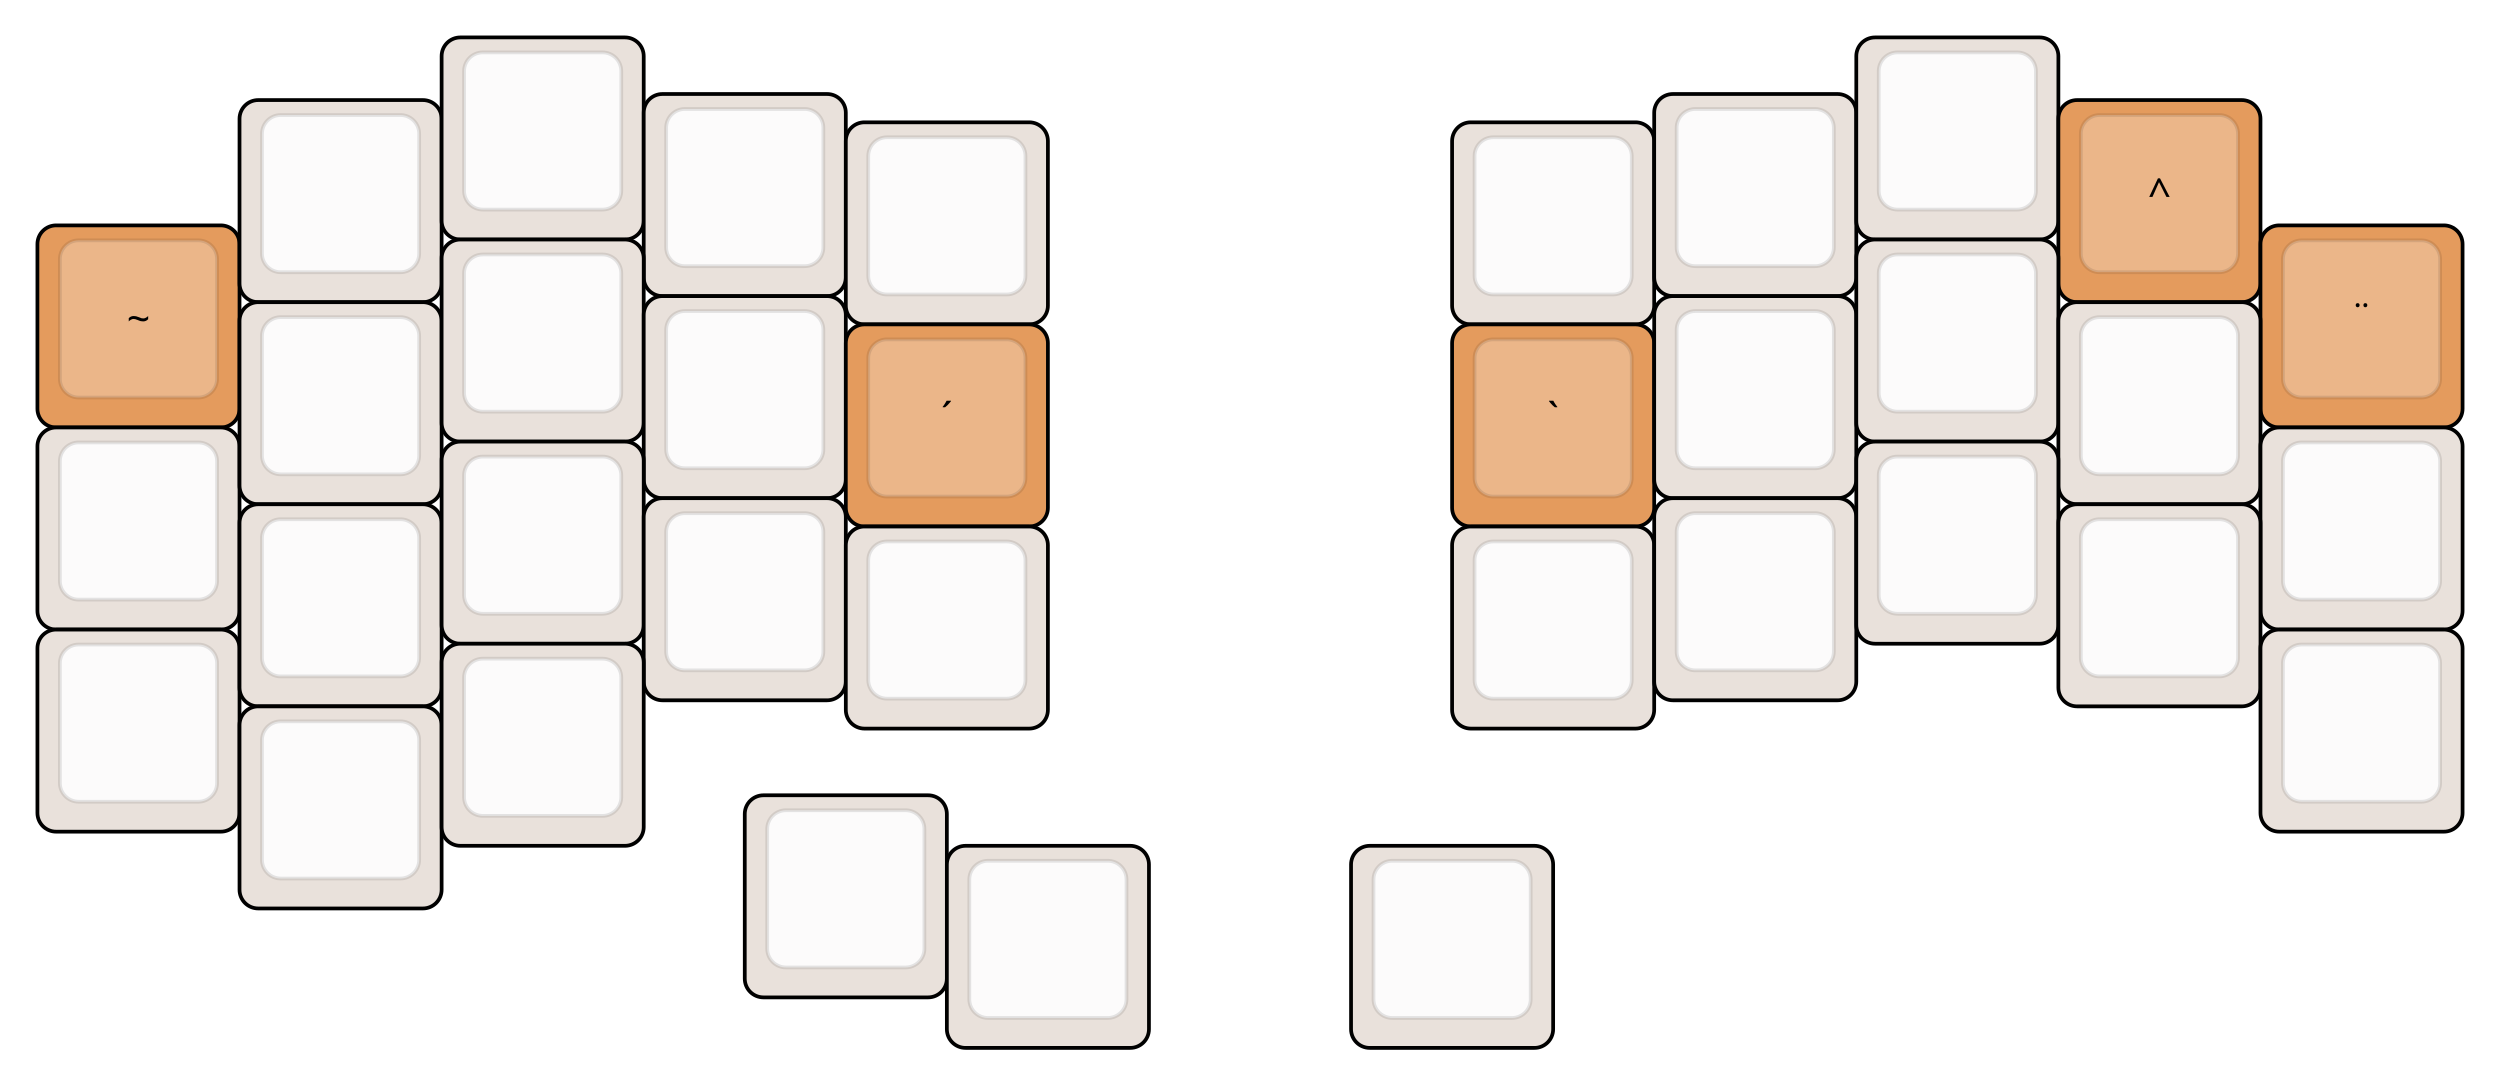
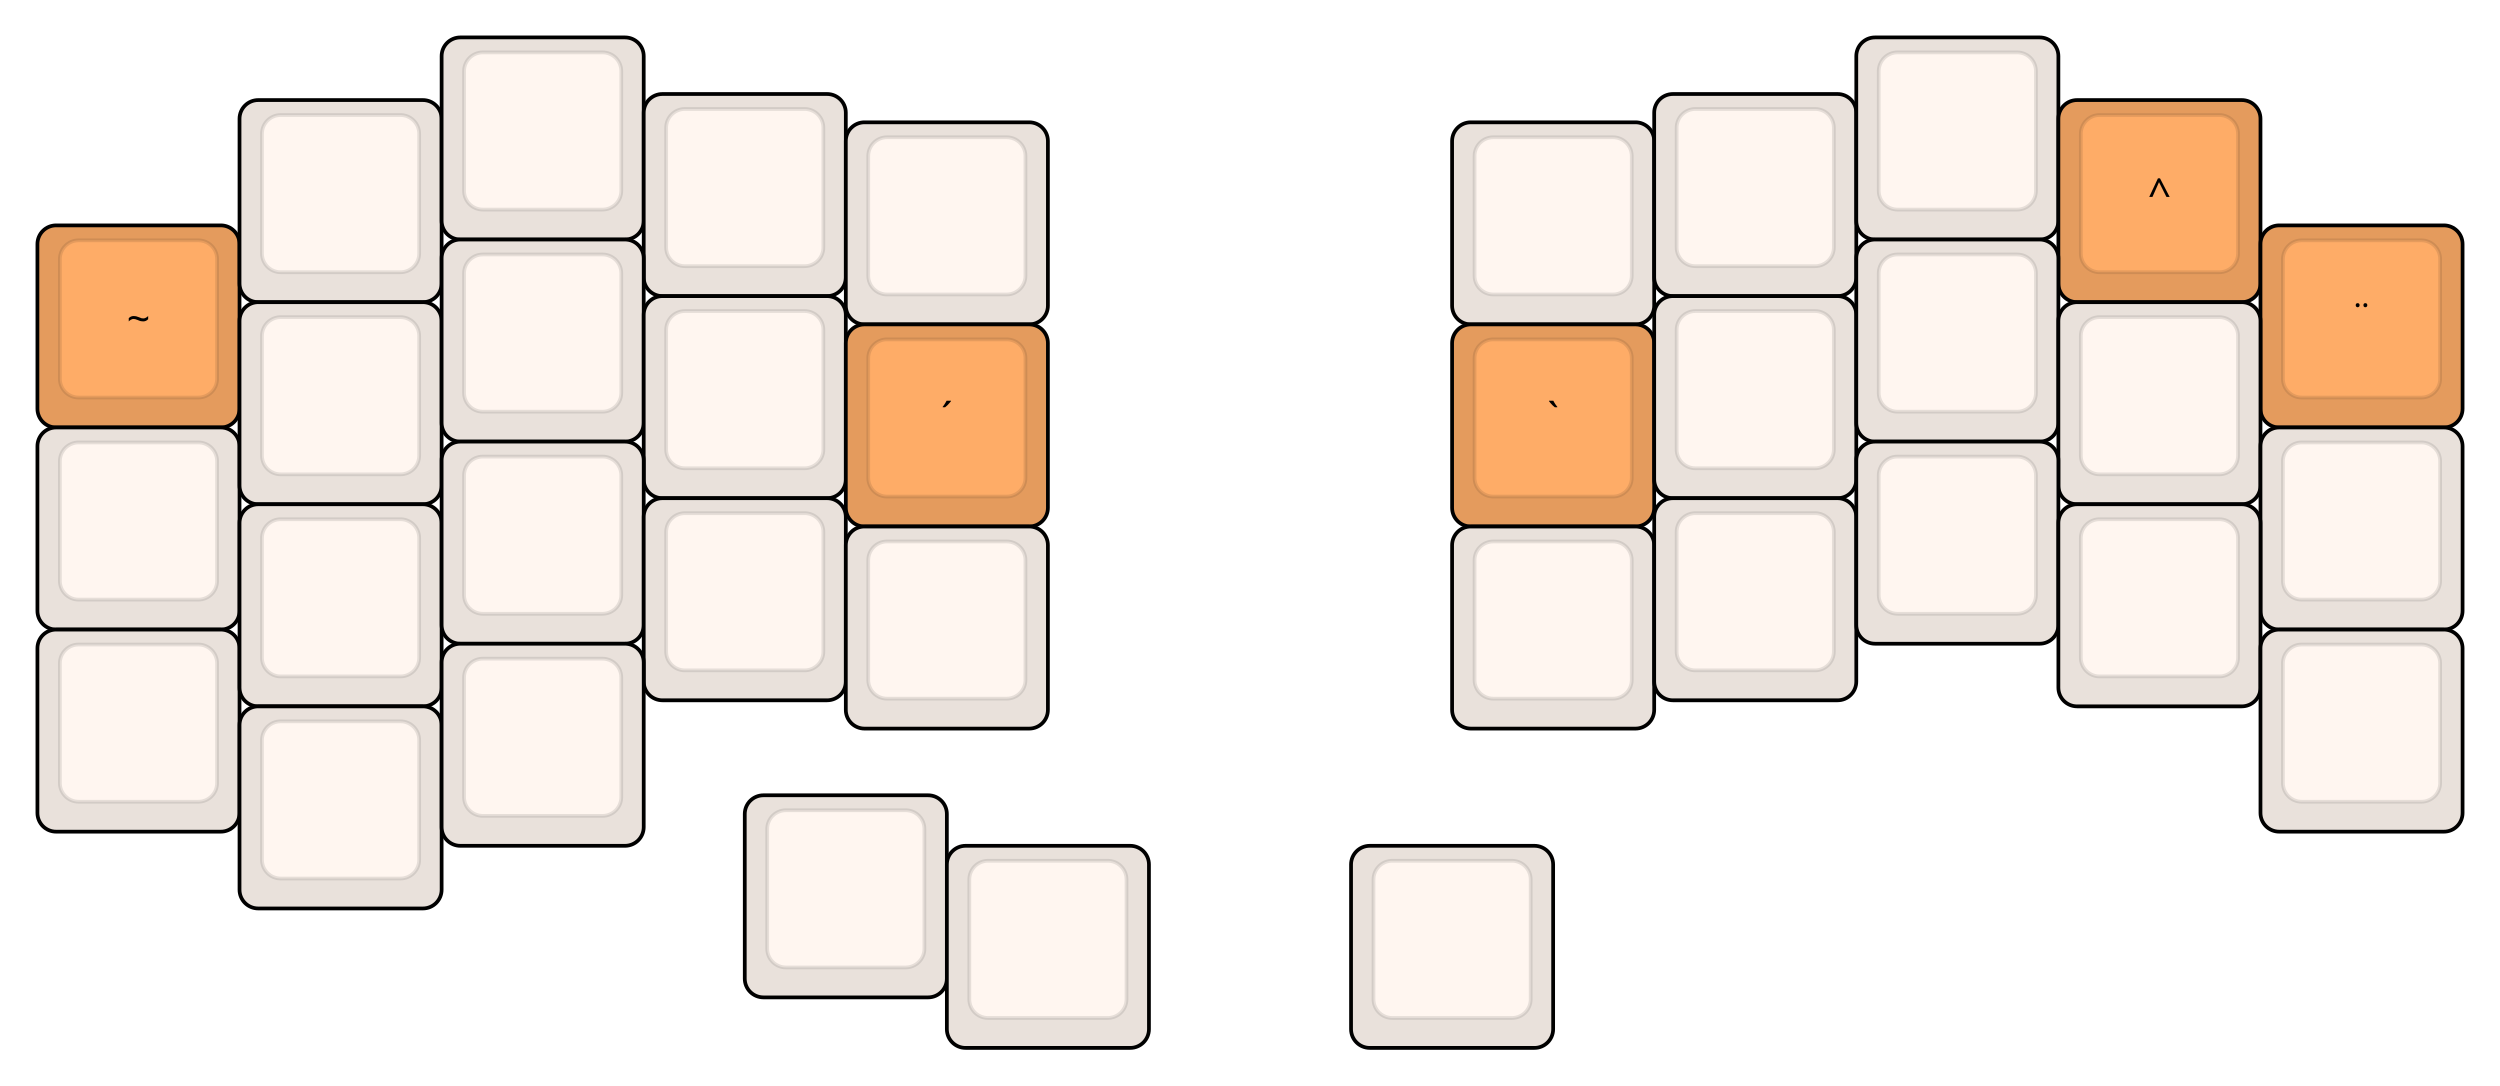
<svg xmlns="http://www.w3.org/2000/svg" width="668px" height="290x" viewBox="0 0 668 290">
  <style type="text/css">
    .keycap .border { stroke: black; stroke-width: 1; }
    .keycap .inner.border { stroke: rgba(0,0,0,.1); }
    .keycap { font-family: sans-serif; font-size: 11px}
    .keycap .sub { font-size: 9px}
  </style>
  <g class="keycap dead_key">
    <rect x="10" y="60.22" width="54" height="54" rx="5" fill="#e49b5d" class="outer border" />
-     <rect x="16" y="64.22" width="42" height="42" rx="5" fill="#ebb689" class="inner border" />
+     <rect x="16" y="64.22" width="42" height="42" rx="5" fill="#feac67" class="inner border" />
    <text x="37" y="85.22" text-anchor="middle" dominant-baseline="middle" class="main">
      <tspan x="37" dy="0">~</tspan>
    </text>
  </g>
  <g class="keycap blank">
    <rect x="64" y="26.74" width="54" height="54" rx="5" fill="#e9e1db" class="outer border" />
-     <rect x="70" y="30.74" width="42" height="42" rx="5" fill="#fcfbfb" class="inner border" />
+     <rect x="70" y="30.74" width="42" height="42" rx="5" fill="#fff6f0" class="inner border" />
  </g>
  <g class="keycap blank">
    <rect x="118" y="10" width="54" height="54" rx="5" fill="#e9e1db" class="outer border" />
-     <rect x="124" y="14" width="42" height="42" rx="5" fill="#fcfbfb" class="inner border" />
+     <rect x="124" y="14" width="42" height="42" rx="5" fill="#fff6f0" class="inner border" />
  </g>
  <g class="keycap blank">
    <rect x="172" y="25.12" width="54" height="54" rx="5" fill="#e9e1db" class="outer border" />
-     <rect x="178" y="29.12" width="42" height="42" rx="5" fill="#fcfbfb" class="inner border" />
+     <rect x="178" y="29.12" width="42" height="42" rx="5" fill="#fff6f0" class="inner border" />
  </g>
  <g class="keycap blank">
    <rect x="226" y="32.68" width="54" height="54" rx="5" fill="#e9e1db" class="outer border" />
-     <rect x="232" y="36.68" width="42" height="42" rx="5" fill="#fcfbfb" class="inner border" />
+     <rect x="232" y="36.68" width="42" height="42" rx="5" fill="#fff6f0" class="inner border" />
  </g>
  <g class="keycap blank">
    <rect x="388" y="32.68" width="54" height="54" rx="5" fill="#e9e1db" class="outer border" />
-     <rect x="394" y="36.68" width="42" height="42" rx="5" fill="#fcfbfb" class="inner border" />
+     <rect x="394" y="36.68" width="42" height="42" rx="5" fill="#fff6f0" class="inner border" />
  </g>
  <g class="keycap blank">
    <rect x="442" y="25.12" width="54" height="54" rx="5" fill="#e9e1db" class="outer border" />
-     <rect x="448" y="29.12" width="42" height="42" rx="5" fill="#fcfbfb" class="inner border" />
+     <rect x="448" y="29.12" width="42" height="42" rx="5" fill="#fff6f0" class="inner border" />
  </g>
  <g class="keycap blank">
    <rect x="496" y="10" width="54" height="54" rx="5" fill="#e9e1db" class="outer border" />
-     <rect x="502" y="14" width="42" height="42" rx="5" fill="#fcfbfb" class="inner border" />
+     <rect x="502" y="14" width="42" height="42" rx="5" fill="#fff6f0" class="inner border" />
  </g>
  <g class="keycap dead_key">
    <rect x="550" y="26.74" width="54" height="54" rx="5" fill="#e49b5d" class="outer border" />
-     <rect x="556" y="30.74" width="42" height="42" rx="5" fill="#ebb689" class="inner border" />
+     <rect x="556" y="30.74" width="42" height="42" rx="5" fill="#feac67" class="inner border" />
    <text x="577" y="51.74" text-anchor="middle" dominant-baseline="middle" class="main">
      <tspan x="577" dy="0">^</tspan>
    </text>
  </g>
  <g class="keycap dead_key">
    <rect x="604" y="60.22" width="54" height="54" rx="5" fill="#e49b5d" class="outer border" />
-     <rect x="610" y="64.22" width="42" height="42" rx="5" fill="#ebb689" class="inner border" />
+     <rect x="610" y="64.22" width="42" height="42" rx="5" fill="#feac67" class="inner border" />
    <text x="631" y="85.22" text-anchor="middle" dominant-baseline="middle" class="main">
      <tspan x="631" dy="0">¨</tspan>
    </text>
  </g>
  <g class="keycap blank">
    <rect x="10" y="114.22" width="54" height="54" rx="5" fill="#e9e1db" class="outer border" />
-     <rect x="16" y="118.22" width="42" height="42" rx="5" fill="#fcfbfb" class="inner border" />
+     <rect x="16" y="118.22" width="42" height="42" rx="5" fill="#fff6f0" class="inner border" />
  </g>
  <g class="keycap blank">
    <rect x="64" y="80.74" width="54" height="54" rx="5" fill="#e9e1db" class="outer border" />
-     <rect x="70" y="84.74" width="42" height="42" rx="5" fill="#fcfbfb" class="inner border" />
+     <rect x="70" y="84.74" width="42" height="42" rx="5" fill="#fff6f0" class="inner border" />
  </g>
  <g class="keycap blank">
    <rect x="118" y="64" width="54" height="54" rx="5" fill="#e9e1db" class="outer border" />
-     <rect x="124" y="68" width="42" height="42" rx="5" fill="#fcfbfb" class="inner border" />
+     <rect x="124" y="68" width="42" height="42" rx="5" fill="#fff6f0" class="inner border" />
  </g>
  <g class="keycap blank">
    <rect x="172" y="79.12" width="54" height="54" rx="5" fill="#e9e1db" class="outer border" />
-     <rect x="178" y="83.12" width="42" height="42" rx="5" fill="#fcfbfb" class="inner border" />
+     <rect x="178" y="83.12" width="42" height="42" rx="5" fill="#fff6f0" class="inner border" />
  </g>
  <g class="keycap dead_key">
    <rect x="226" y="86.68" width="54" height="54" rx="5" fill="#e49b5d" class="outer border" />
-     <rect x="232" y="90.68" width="42" height="42" rx="5" fill="#ebb689" class="inner border" />
+     <rect x="232" y="90.68" width="42" height="42" rx="5" fill="#feac67" class="inner border" />
    <text x="253" y="111.68" text-anchor="middle" dominant-baseline="middle" class="main">
      <tspan x="253" dy="0">´</tspan>
    </text>
  </g>
  <g class="keycap dead_key">
    <rect x="388" y="86.68" width="54" height="54" rx="5" fill="#e49b5d" class="outer border" />
-     <rect x="394" y="90.68" width="42" height="42" rx="5" fill="#ebb689" class="inner border" />
+     <rect x="394" y="90.68" width="42" height="42" rx="5" fill="#feac67" class="inner border" />
    <text x="415" y="111.68" text-anchor="middle" dominant-baseline="middle" class="main">
      <tspan x="415" dy="0">`</tspan>
    </text>
  </g>
  <g class="keycap blank">
    <rect x="442" y="79.12" width="54" height="54" rx="5" fill="#e9e1db" class="outer border" />
-     <rect x="448" y="83.12" width="42" height="42" rx="5" fill="#fcfbfb" class="inner border" />
+     <rect x="448" y="83.12" width="42" height="42" rx="5" fill="#fff6f0" class="inner border" />
  </g>
  <g class="keycap blank">
    <rect x="496" y="64" width="54" height="54" rx="5" fill="#e9e1db" class="outer border" />
-     <rect x="502" y="68" width="42" height="42" rx="5" fill="#fcfbfb" class="inner border" />
+     <rect x="502" y="68" width="42" height="42" rx="5" fill="#fff6f0" class="inner border" />
  </g>
  <g class="keycap blank">
    <rect x="550" y="80.74" width="54" height="54" rx="5" fill="#e9e1db" class="outer border" />
-     <rect x="556" y="84.74" width="42" height="42" rx="5" fill="#fcfbfb" class="inner border" />
+     <rect x="556" y="84.74" width="42" height="42" rx="5" fill="#fff6f0" class="inner border" />
  </g>
  <g class="keycap blank">
    <rect x="604" y="114.22" width="54" height="54" rx="5" fill="#e9e1db" class="outer border" />
-     <rect x="610" y="118.22" width="42" height="42" rx="5" fill="#fcfbfb" class="inner border" />
+     <rect x="610" y="118.22" width="42" height="42" rx="5" fill="#fff6f0" class="inner border" />
  </g>
  <g class="keycap blank">
    <rect x="10" y="168.22" width="54" height="54" rx="5" fill="#e9e1db" class="outer border" />
-     <rect x="16" y="172.22" width="42" height="42" rx="5" fill="#fcfbfb" class="inner border" />
+     <rect x="16" y="172.22" width="42" height="42" rx="5" fill="#fff6f0" class="inner border" />
  </g>
  <g class="keycap blank">
    <rect x="64" y="134.74" width="54" height="54" rx="5" fill="#e9e1db" class="outer border" />
-     <rect x="70" y="138.74" width="42" height="42" rx="5" fill="#fcfbfb" class="inner border" />
+     <rect x="70" y="138.74" width="42" height="42" rx="5" fill="#fff6f0" class="inner border" />
  </g>
  <g class="keycap blank">
    <rect x="118" y="118" width="54" height="54" rx="5" fill="#e9e1db" class="outer border" />
-     <rect x="124" y="122" width="42" height="42" rx="5" fill="#fcfbfb" class="inner border" />
+     <rect x="124" y="122" width="42" height="42" rx="5" fill="#fff6f0" class="inner border" />
  </g>
  <g class="keycap blank">
    <rect x="172" y="133.12" width="54" height="54" rx="5" fill="#e9e1db" class="outer border" />
-     <rect x="178" y="137.12" width="42" height="42" rx="5" fill="#fcfbfb" class="inner border" />
+     <rect x="178" y="137.12" width="42" height="42" rx="5" fill="#fff6f0" class="inner border" />
  </g>
  <g class="keycap blank">
    <rect x="226" y="140.68" width="54" height="54" rx="5" fill="#e9e1db" class="outer border" />
-     <rect x="232" y="144.68" width="42" height="42" rx="5" fill="#fcfbfb" class="inner border" />
+     <rect x="232" y="144.68" width="42" height="42" rx="5" fill="#fff6f0" class="inner border" />
  </g>
  <g class="keycap blank">
    <rect x="388" y="140.68" width="54" height="54" rx="5" fill="#e9e1db" class="outer border" />
-     <rect x="394" y="144.68" width="42" height="42" rx="5" fill="#fcfbfb" class="inner border" />
+     <rect x="394" y="144.68" width="42" height="42" rx="5" fill="#fff6f0" class="inner border" />
  </g>
  <g class="keycap blank">
    <rect x="442" y="133.12" width="54" height="54" rx="5" fill="#e9e1db" class="outer border" />
-     <rect x="448" y="137.12" width="42" height="42" rx="5" fill="#fcfbfb" class="inner border" />
+     <rect x="448" y="137.12" width="42" height="42" rx="5" fill="#fff6f0" class="inner border" />
  </g>
  <g class="keycap blank">
    <rect x="496" y="118" width="54" height="54" rx="5" fill="#e9e1db" class="outer border" />
-     <rect x="502" y="122" width="42" height="42" rx="5" fill="#fcfbfb" class="inner border" />
+     <rect x="502" y="122" width="42" height="42" rx="5" fill="#fff6f0" class="inner border" />
  </g>
  <g class="keycap blank">
    <rect x="550" y="134.74" width="54" height="54" rx="5" fill="#e9e1db" class="outer border" />
-     <rect x="556" y="138.74" width="42" height="42" rx="5" fill="#fcfbfb" class="inner border" />
+     <rect x="556" y="138.74" width="42" height="42" rx="5" fill="#fff6f0" class="inner border" />
  </g>
  <g class="keycap blank">
    <rect x="604" y="168.22" width="54" height="54" rx="5" fill="#e9e1db" class="outer border" />
-     <rect x="610" y="172.22" width="42" height="42" rx="5" fill="#fcfbfb" class="inner border" />
+     <rect x="610" y="172.22" width="42" height="42" rx="5" fill="#fff6f0" class="inner border" />
  </g>
  <g class="keycap blank">
    <rect x="64" y="188.74" width="54" height="54" rx="5" fill="#e9e1db" class="outer border" />
-     <rect x="70" y="192.74" width="42" height="42" rx="5" fill="#fcfbfb" class="inner border" />
+     <rect x="70" y="192.74" width="42" height="42" rx="5" fill="#fff6f0" class="inner border" />
  </g>
  <g class="keycap blank">
    <rect x="118" y="172" width="54" height="54" rx="5" fill="#e9e1db" class="outer border" />
-     <rect x="124" y="176" width="42" height="42" rx="5" fill="#fcfbfb" class="inner border" />
+     <rect x="124" y="176" width="42" height="42" rx="5" fill="#fff6f0" class="inner border" />
  </g>
  <g class="keycap blank">
    <rect x="199" y="212.5" width="54" height="54" rx="5" fill="#e9e1db" class="outer border" />
-     <rect x="205" y="216.5" width="42" height="42" rx="5" fill="#fcfbfb" class="inner border" />
+     <rect x="205" y="216.5" width="42" height="42" rx="5" fill="#fff6f0" class="inner border" />
  </g>
  <g class="keycap blank">
    <rect x="253" y="226" width="54" height="54" rx="5" fill="#e9e1db" class="outer border" />
-     <rect x="259" y="230" width="42" height="42" rx="5" fill="#fcfbfb" class="inner border" />
+     <rect x="259" y="230" width="42" height="42" rx="5" fill="#fff6f0" class="inner border" />
  </g>
  <g class="keycap blank">
    <rect x="361" y="226" width="54" height="54" rx="5" fill="#e9e1db" class="outer border" />
-     <rect x="367" y="230" width="42" height="42" rx="5" fill="#fcfbfb" class="inner border" />
+     <rect x="367" y="230" width="42" height="42" rx="5" fill="#fff6f0" class="inner border" />
  </g>
</svg>
